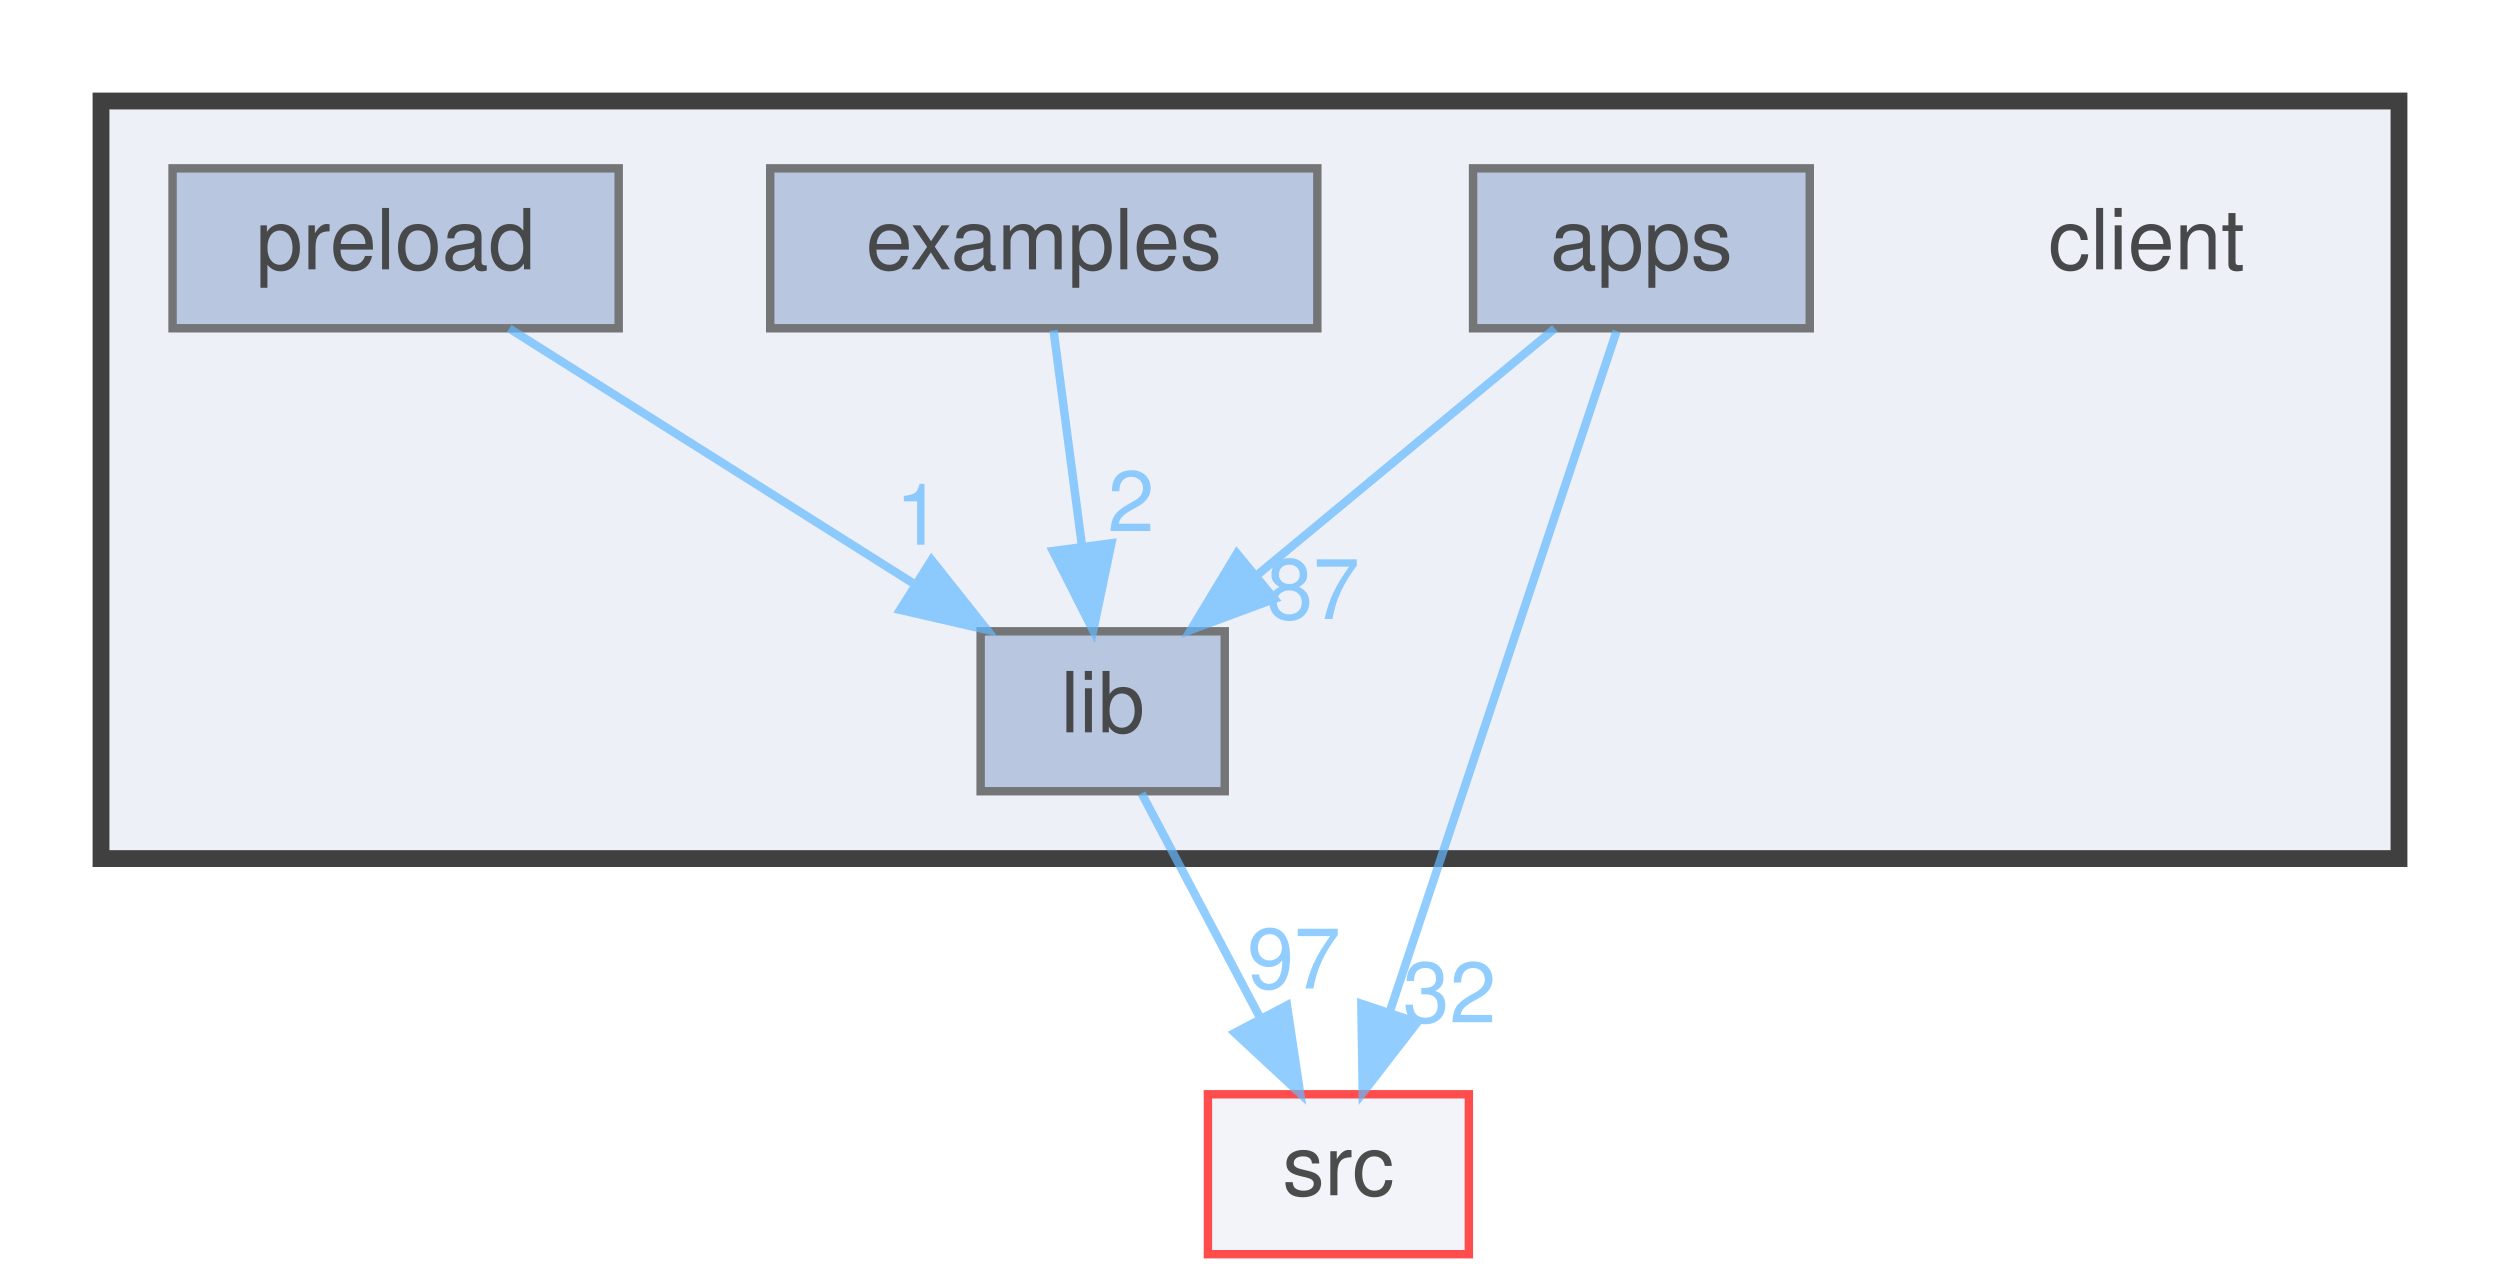
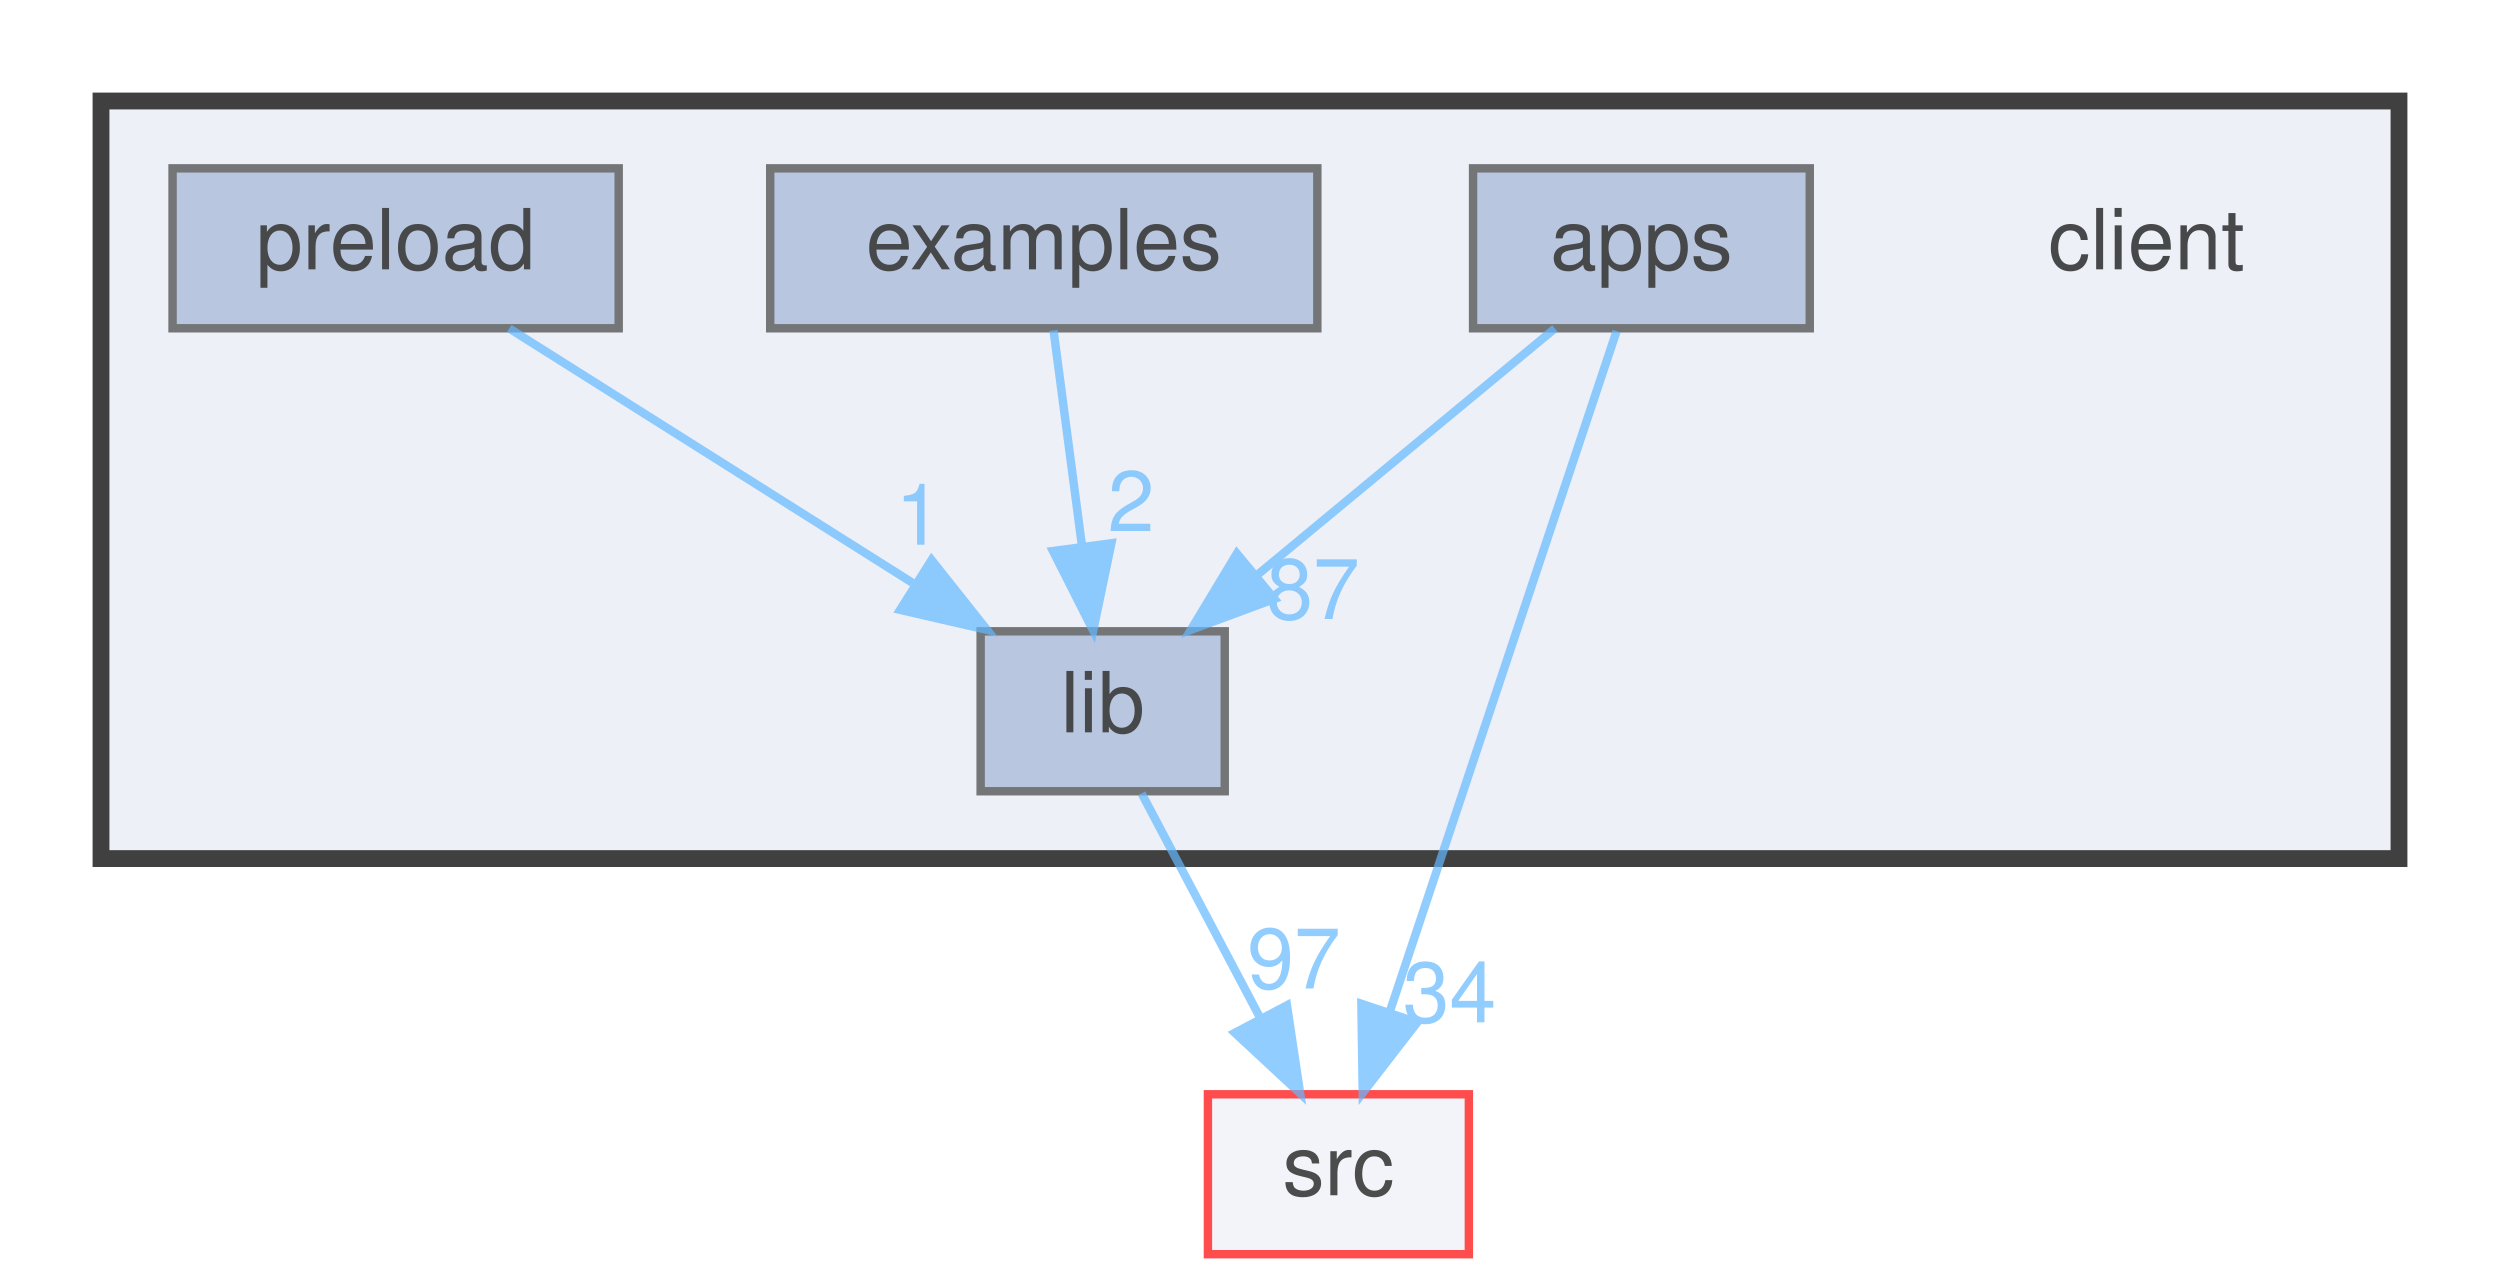
<svg xmlns="http://www.w3.org/2000/svg" xmlns:xlink="http://www.w3.org/1999/xlink" width="297pt" height="153pt" viewBox="0.00 0.00 297.00 153.00">
  <svg id="main" version="1.1" xml:space="preserve">
    <style type="text/css">
.node, .edge {opacity: 0.7;}
.node.selected, .edge.selected {opacity: 1;}
.edge:hover path { stroke: red; }
.edge:hover polygon { stroke: red; fill: red; }
</style>
    <svg id="graph" class="graph">
      <g id="graph0" class="graph" transform="scale(1 1) rotate(0) translate(4 149)">
        <g id="clust1" class="cluster">
          <g id="a_clust1">
            <a xlink:href="dir_db3a54907829b36871118d03417739cd.html" target="_top">
              <polygon fill="#edf0f7" stroke="#404040" stroke-width="2" points="8,-47 8,-137 281,-137 281,-47 8,-47" />
            </a>
          </g>
        </g>
        <g id="node1" class="node">
          <text text-anchor="middle" x="251" y="-117" font-family="Helvetica,sans-Serif" font-size="10.00">client</text>
        </g>
        <g id="node2" class="node">
          <g id="a_node2">
            <a xlink:href="dir_7613e770a5a96f0612b450f918928fe4.html" target="_top" xlink:title="apps">
              <polygon fill="#a2b4d6" stroke="#404040" points="211,-129 171,-129 171,-110 211,-110 211,-129" />
              <text text-anchor="middle" x="191" y="-117" font-family="Helvetica,sans-Serif" font-size="10.00">apps</text>
            </a>
          </g>
        </g>
        <g id="node4" class="node">
          <g id="a_node4">
            <a xlink:href="dir_c820a03d7ce2287b7e602f7703757381.html" target="_top" xlink:title="lib">
              <polygon fill="#a2b4d6" stroke="#404040" points="141.5,-74 112.5,-74 112.5,-55 141.5,-55 141.5,-74" />
              <text text-anchor="middle" x="127" y="-62" font-family="Helvetica,sans-Serif" font-size="10.00">lib</text>
            </a>
          </g>
        </g>
        <g id="edge1" class="edge">
          <g id="a_edge1">
            <a xlink:href="dir_000005_000062.html" target="_top">
              <path fill="none" stroke="#63b8ff" d="M180.72,-109.98C171.16,-102.07 156.72,-90.11 145.22,-80.58" />
              <polygon fill="#63b8ff" stroke="#63b8ff" points="147.4,-77.85 137.47,-74.17 142.94,-83.24 147.4,-77.85" />
            </a>
          </g>
          <g id="a_edge1-headlabel">
            <a xlink:href="dir_000005_000062.html" target="_top" xlink:title="87">
              <text text-anchor="middle" x="151.98" y="-75.46" font-family="Helvetica,sans-Serif" font-size="10.00" fill="#63b8ff">87</text>
            </a>
          </g>
        </g>
        <g id="node6" class="node">
          <g id="a_node6">
            <a xlink:href="dir_68267d1309a1af8e8297ef4c3efbcdba.html" target="_top" xlink:title="src">
              <polygon fill="#edf0f7" stroke="red" points="170.5,-19 139.5,-19 139.5,0 170.5,0 170.5,-19" />
              <text text-anchor="middle" x="155" y="-7" font-family="Helvetica,sans-Serif" font-size="10.00">src</text>
            </a>
          </g>
        </g>
        <g id="edge2" class="edge">
          <g id="a_edge2">
            <a xlink:href="dir_000005_000113.html" target="_top">
              <path fill="none" stroke="#63b8ff" d="M188.05,-109.66C182.2,-92.09 168.98,-52.45 161.15,-28.95" />
              <polygon fill="#63b8ff" stroke="#63b8ff" points="164.37,-27.54 157.89,-19.16 157.73,-29.75 164.37,-27.54" />
            </a>
          </g>
          <g id="a_edge2-headlabel">
-             <a xlink:href="dir_000005_000113.html" target="_top" xlink:title="32">
-               <text text-anchor="middle" x="168.2" y="-27.55" font-family="Helvetica,sans-Serif" font-size="10.00" fill="#63b8ff">32</text>
+             <a xlink:href="dir_000005_000113.html" target="_top" xlink:title="34">
+               <text text-anchor="middle" x="168.2" y="-27.55" font-family="Helvetica,sans-Serif" font-size="10.00" fill="#63b8ff">34</text>
            </a>
          </g>
        </g>
        <g id="node3" class="node">
          <g id="a_node3">
            <a xlink:href="dir_daf3a5fd5c021caf159c795b85e6cf03.html" target="_top" xlink:title="examples">
              <polygon fill="#a2b4d6" stroke="#404040" points="152.5,-129 87.5,-129 87.5,-110 152.5,-110 152.5,-129" />
              <text text-anchor="middle" x="120" y="-117" font-family="Helvetica,sans-Serif" font-size="10.00">examples</text>
            </a>
          </g>
        </g>
        <g id="edge3" class="edge">
          <g id="a_edge3">
            <a xlink:href="dir_000040_000062.html" target="_top">
              <path fill="none" stroke="#63b8ff" d="M121.16,-109.75C122.07,-102.8 123.39,-92.85 124.54,-84.13" />
              <polygon fill="#63b8ff" stroke="#63b8ff" points="128.03,-84.46 125.87,-74.09 121.09,-83.54 128.03,-84.46" />
            </a>
          </g>
          <g id="a_edge3-headlabel">
            <a xlink:href="dir_000040_000062.html" target="_top" xlink:title="2">
              <text text-anchor="middle" x="130.37" y="-85.9" font-family="Helvetica,sans-Serif" font-size="10.00" fill="#63b8ff">2</text>
            </a>
          </g>
        </g>
        <g id="edge4" class="edge">
          <g id="a_edge4">
            <a xlink:href="dir_000062_000113.html" target="_top">
              <path fill="none" stroke="#63b8ff" d="M131.62,-54.75C135.46,-47.49 141.02,-36.95 145.76,-27.98" />
              <polygon fill="#63b8ff" stroke="#63b8ff" points="148.89,-29.57 150.46,-19.09 142.7,-26.3 148.89,-29.57" />
            </a>
          </g>
          <g id="a_edge4-headlabel">
            <a xlink:href="dir_000062_000113.html" target="_top" xlink:title="97">
              <text text-anchor="middle" x="149.72" y="-31.57" font-family="Helvetica,sans-Serif" font-size="10.00" fill="#63b8ff">97</text>
            </a>
          </g>
        </g>
        <g id="node5" class="node">
          <g id="a_node5">
            <a xlink:href="dir_afac39c45d0d37c32a9736b43f4e4e24.html" target="_top" xlink:title="preload">
              <polygon fill="#a2b4d6" stroke="#404040" points="69.5,-129 16.5,-129 16.5,-110 69.5,-110 69.5,-129" />
              <text text-anchor="middle" x="43" y="-117" font-family="Helvetica,sans-Serif" font-size="10.00">preload</text>
            </a>
          </g>
        </g>
        <g id="edge5" class="edge">
          <g id="a_edge5">
            <a xlink:href="dir_000083_000062.html" target="_top">
              <path fill="none" stroke="#63b8ff" d="M56.5,-109.98C69.4,-101.84 89.1,-89.41 104.4,-79.76" />
              <polygon fill="#63b8ff" stroke="#63b8ff" points="106.67,-82.47 113.26,-74.17 102.93,-76.55 106.67,-82.47" />
            </a>
          </g>
          <g id="a_edge5-headlabel">
            <a xlink:href="dir_000083_000062.html" target="_top" xlink:title="1">
              <text text-anchor="middle" x="105.14" y="-84.29" font-family="Helvetica,sans-Serif" font-size="10.00" fill="#63b8ff">1</text>
            </a>
          </g>
        </g>
      </g>
    </svg>
  </svg>
  <style type="text/css">

[data-mouse-over-selected='false'] { opacity: 0.7; }
[data-mouse-over-selected='true']  { opacity: 1.0; }

</style>
</svg>
